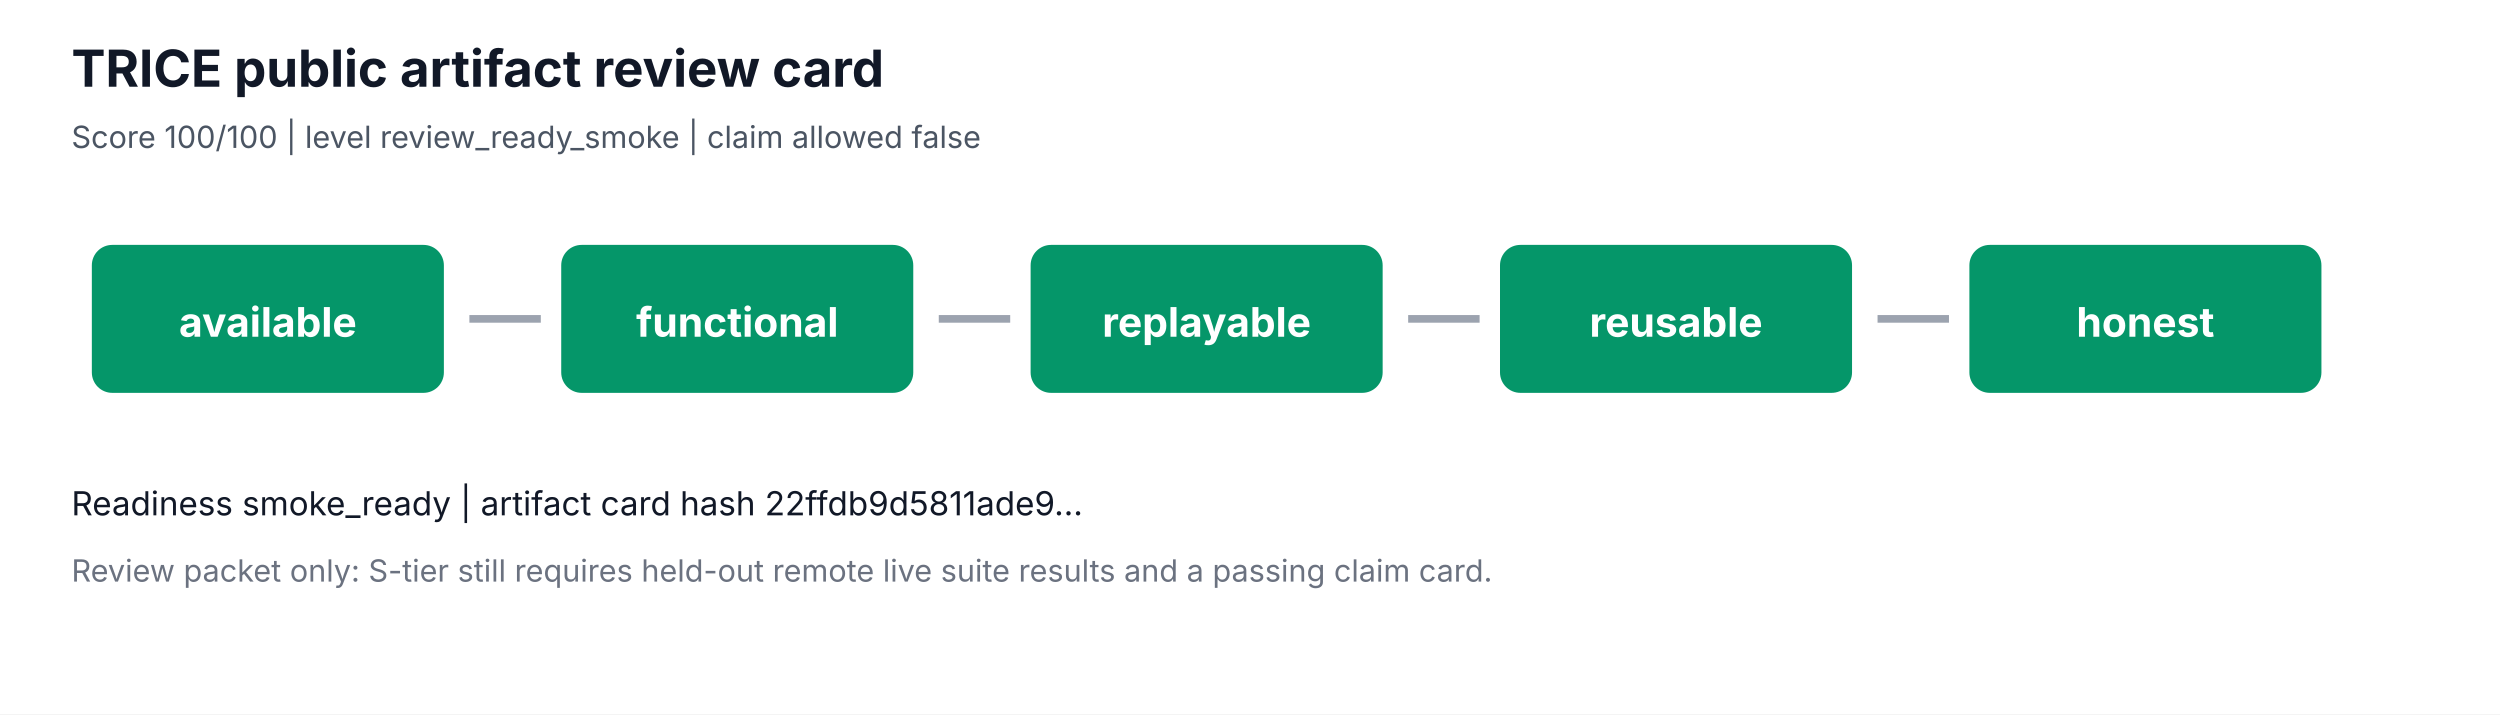
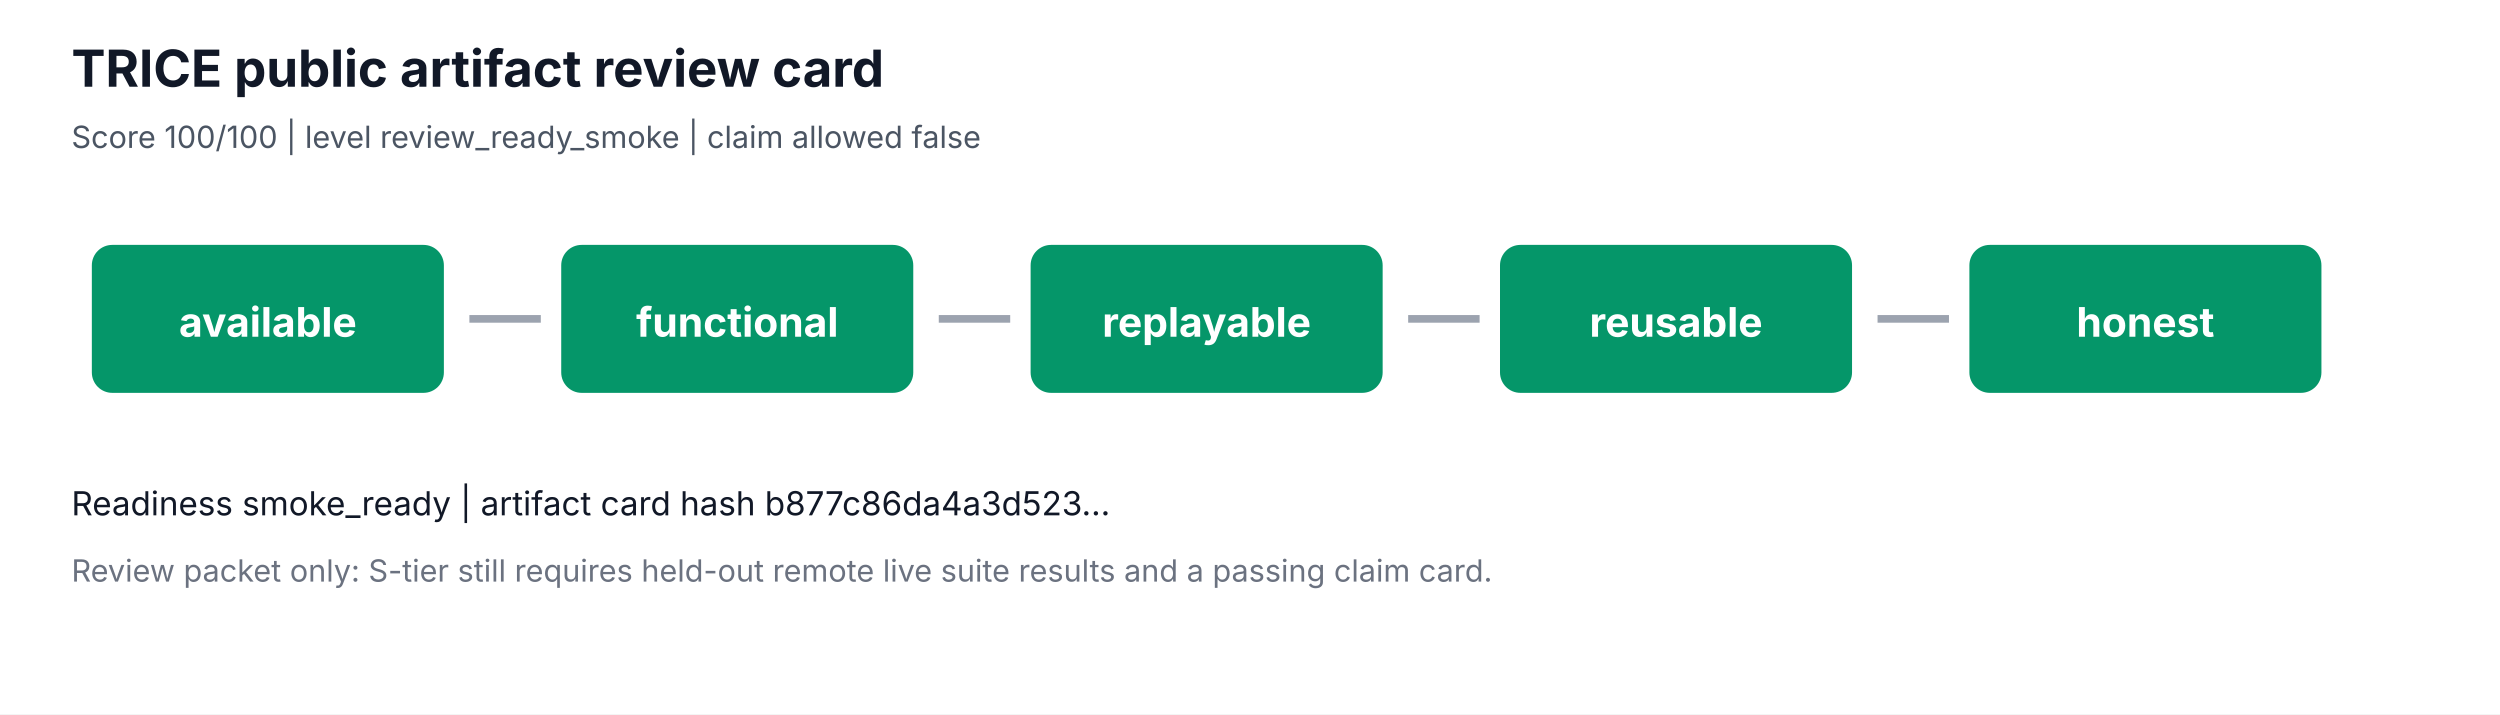
<svg xmlns="http://www.w3.org/2000/svg" width="980" height="280" viewBox="0 0 980 280">
  <rect width="100%" height="100%" fill="#ffffff" />
  <text x="28" y="34" font-family="Inter,Segoe UI,Arial" font-size="20" font-weight="700" fill="#111827">TRICE public artifact review card</text>
  <text x="28" y="58" font-family="Inter,Segoe UI,Arial" font-size="12" fill="#4b5563">Score 100/100 | level review_ready_smoke | claim allowed false</text>
  <rect x="36" y="96" width="138" height="58" rx="8" fill="#059669" />
  <text x="105" y="132" text-anchor="middle" font-family="Inter,Segoe UI,Arial" font-size="16" font-weight="700" fill="#ffffff">available</text>
  <line x1="184" y1="125" x2="212" y2="125" stroke="#9ca3af" stroke-width="3" />
  <rect x="220" y="96" width="138" height="58" rx="8" fill="#059669" />
  <text x="289" y="132" text-anchor="middle" font-family="Inter,Segoe UI,Arial" font-size="16" font-weight="700" fill="#ffffff">functional</text>
  <line x1="368" y1="125" x2="396" y2="125" stroke="#9ca3af" stroke-width="3" />
  <rect x="404" y="96" width="138" height="58" rx="8" fill="#059669" />
  <text x="473" y="132" text-anchor="middle" font-family="Inter,Segoe UI,Arial" font-size="16" font-weight="700" fill="#ffffff">replayable</text>
  <line x1="552" y1="125" x2="580" y2="125" stroke="#9ca3af" stroke-width="3" />
  <rect x="588" y="96" width="138" height="58" rx="8" fill="#059669" />
  <text x="657" y="132" text-anchor="middle" font-family="Inter,Segoe UI,Arial" font-size="16" font-weight="700" fill="#ffffff">reusable</text>
  <line x1="736" y1="125" x2="764" y2="125" stroke="#9ca3af" stroke-width="3" />
  <rect x="772" y="96" width="138" height="58" rx="8" fill="#059669" />
  <text x="841" y="132" text-anchor="middle" font-family="Inter,Segoe UI,Arial" font-size="16" font-weight="700" fill="#ffffff">honest</text>
-   <text x="28" y="202" font-family="Inter,Segoe UI,Arial" font-size="13" fill="#111827">Readiness smoke_ready | artifact card hash 22ffdb9d5811ade9...</text>
+   <text x="28" y="202" font-family="Inter,Segoe UI,Arial" font-size="13" fill="#111827">Readiness smoke_ready | artifact card hash b877c86da4a3d523...</text>
  <text x="28" y="228" font-family="Inter,Segoe UI,Arial" font-size="12" fill="#6b7280">Review packet only: S-tier still requires held-out remote live suite results and a passing claim card.</text>
</svg>
